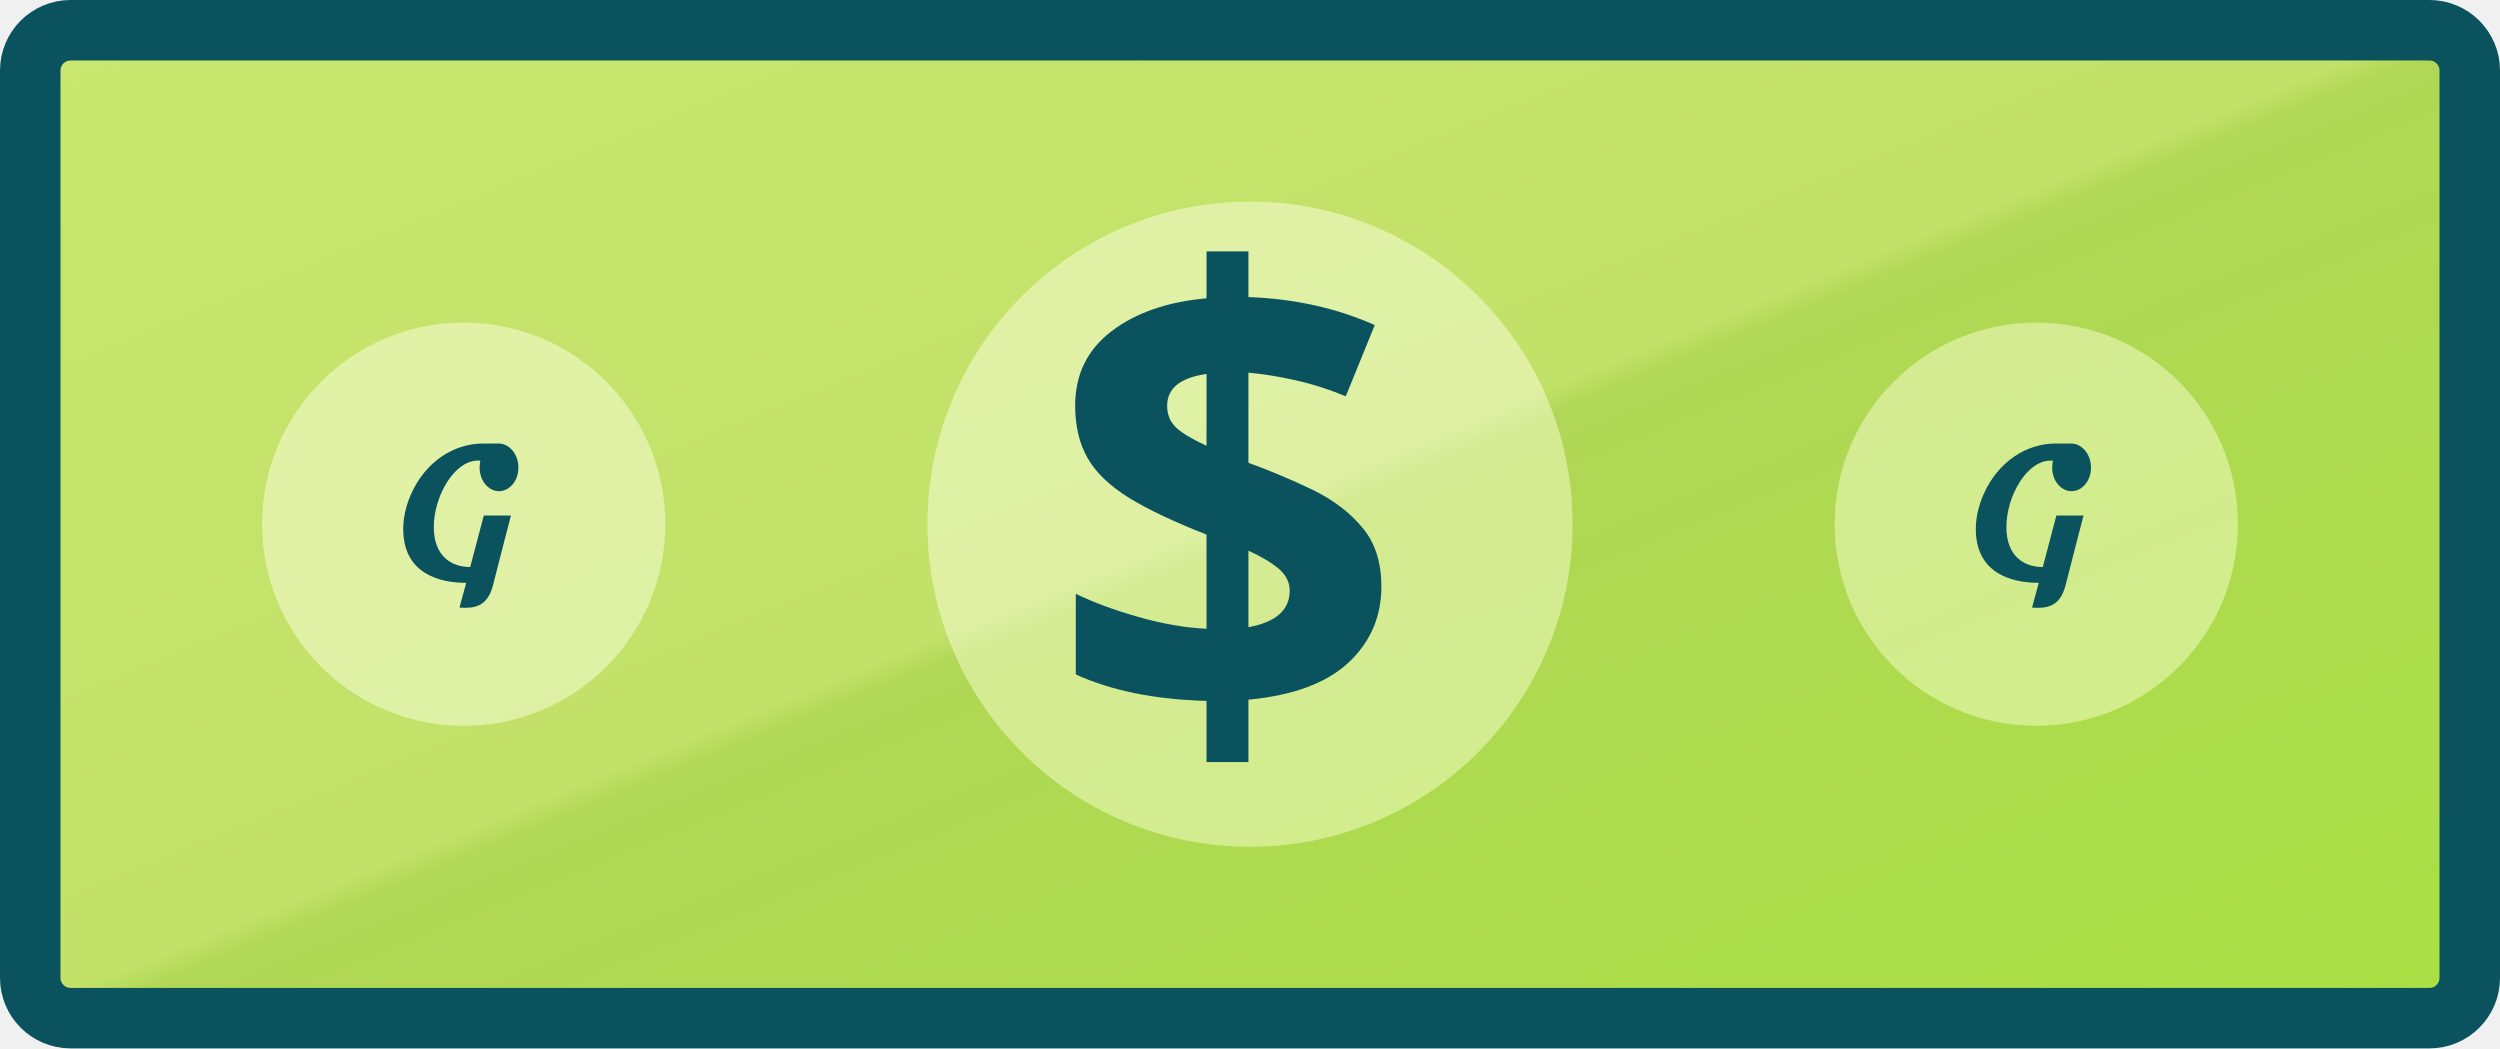
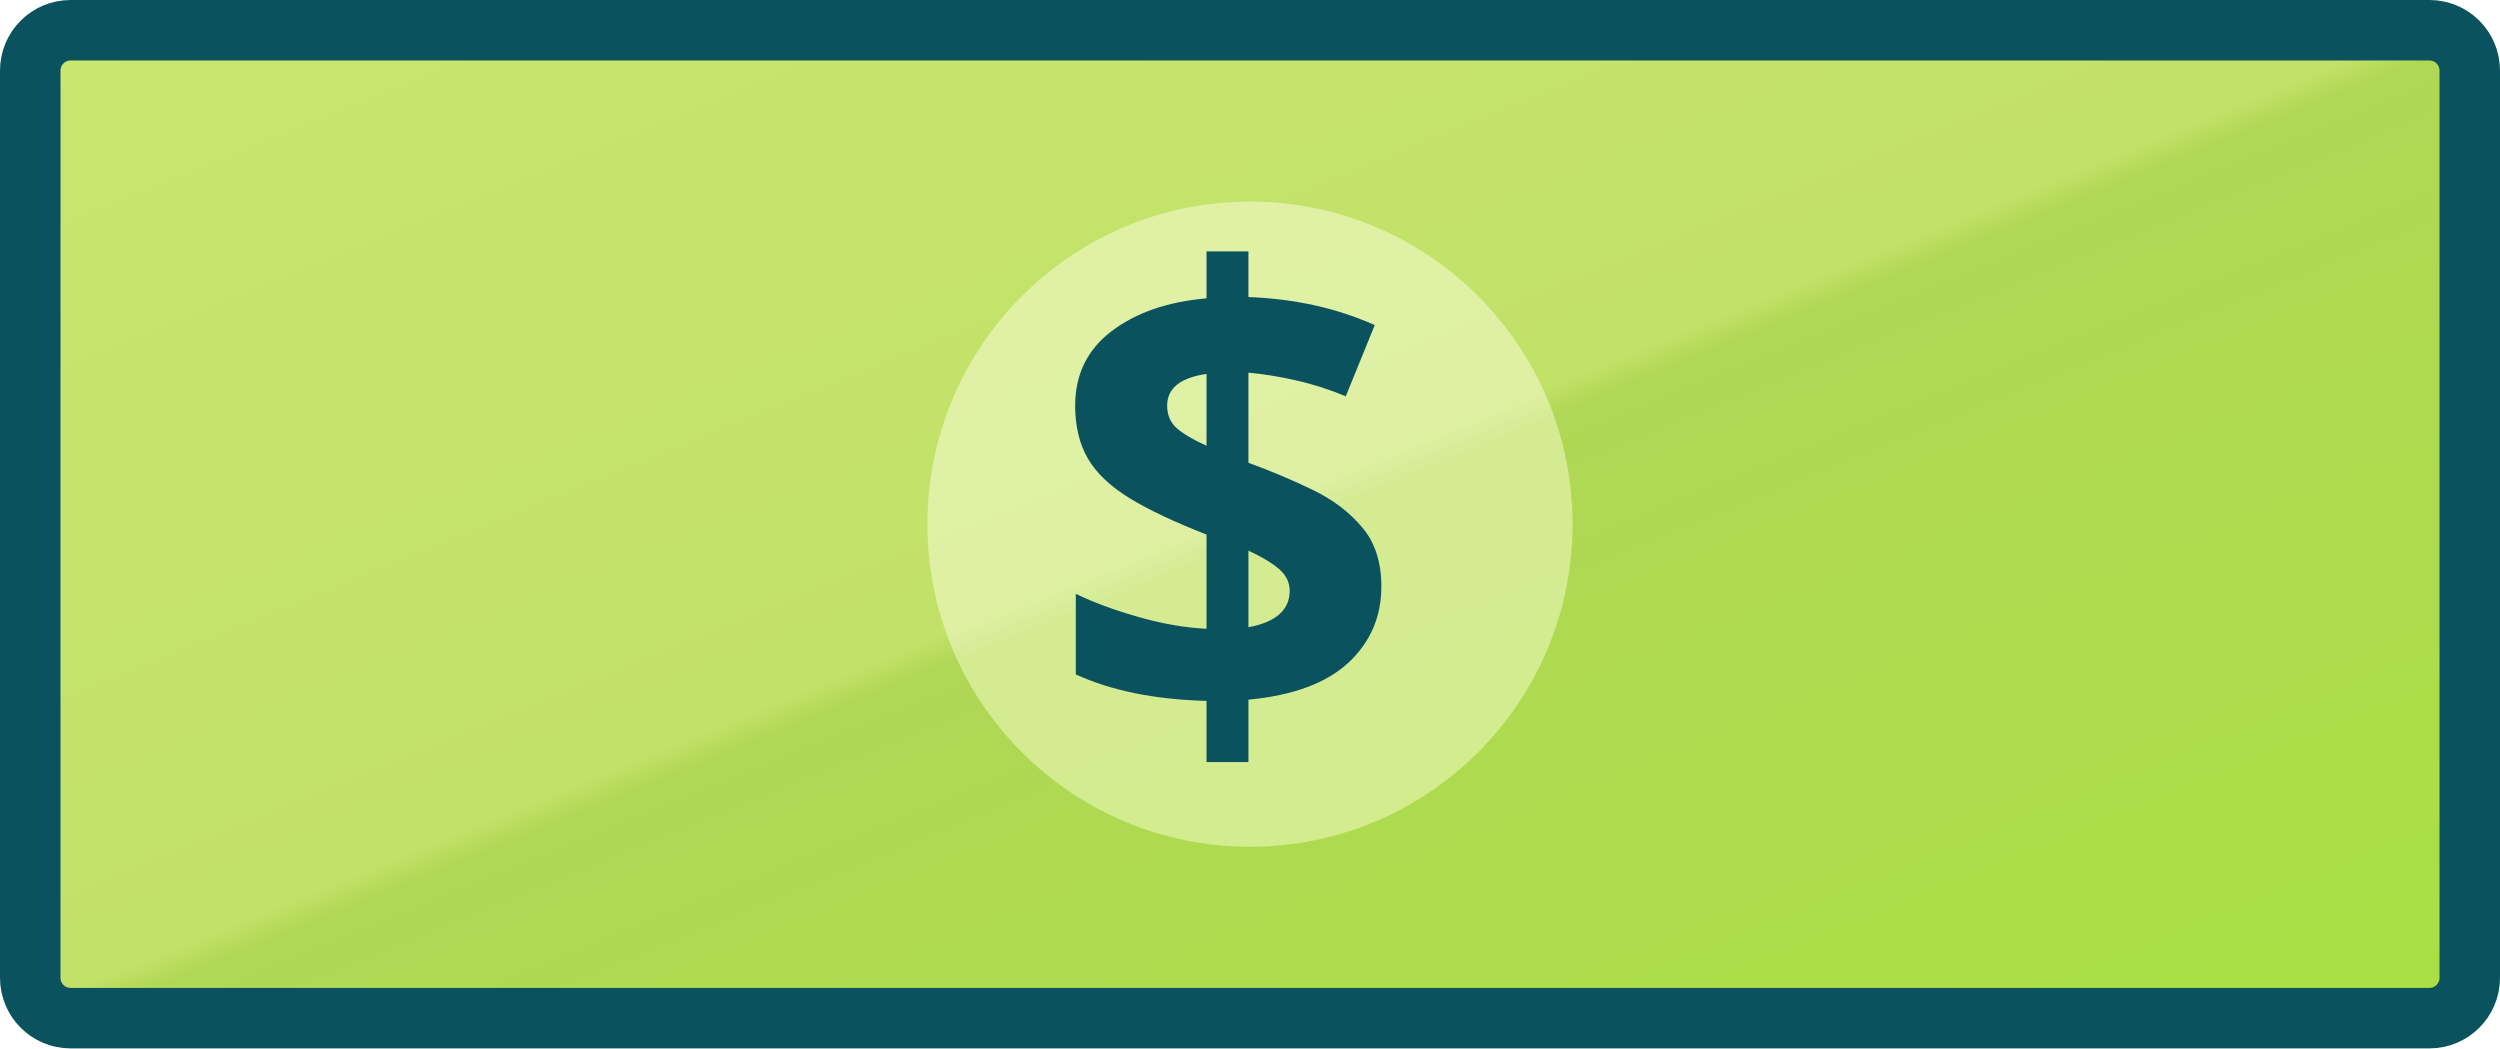
<svg xmlns="http://www.w3.org/2000/svg" width="124px" height="52px" viewBox="0 0 124 52" version="1.1">
  <defs>
    <linearGradient x1="0%" y1="0%" x2="100%" y2="100%" id="linearGradient-1">
      <stop stop-color="#C9E66F" offset="0%" />
      <stop stop-color="#C2E168" offset="49.183%" />
      <stop stop-color="#B0D755" offset="50.83%" />
      <stop stop-color="#A9E043" offset="100%" />
    </linearGradient>
  </defs>
  <g id="Design" stroke="none" stroke-width="1" fill="none" fill-rule="evenodd">
    <g id="gigmor-landing-desktop-copy-11" transform="translate(-335, -3385)">
+       <rect fill="#FFFFFF" x="0" y="0" width="1600" height="6028" />
      <g id="Group-6" transform="translate(97, 2469)">
        <g id="Group-23" transform="translate(123, 851)">
          <g id="Group-3">
            <g id="gigmor-icon-findgigs" transform="translate(115, 65)">
              <rect id="Rectangle-16" stroke="#09525E" stroke-width="3" fill="url(#linearGradient-1)" x="1.5" y="1.5" width="121" height="49" rx="2" />
-               <circle id="Oval-7" fill="#FFFFFF" style="mix-blend-mode: soft-light;" cx="101" cy="26" r="10" />
-               <path d="M102.751,24.363 C102.262,24.363 101.789,23.891 101.789,23.187 C101.789,23.076 101.803,22.955 101.826,22.845 L101.744,22.845 C100.553,22.805 99.517,24.595 99.517,26.143 C99.517,27.581 100.383,28.125 101.323,28.125 L101.996,25.57 L103.343,25.57 C103.039,26.727 102.743,27.893 102.447,29.05 C102.166,30.116 101.493,30.186 100.79,30.136 L101.123,28.909 C99.828,28.909 98,28.477 98,26.234 C98,25.641 98.155,25.047 98.377,24.534 C99.11,22.865 100.546,22 101.944,22 L102.751,22 C103.232,22 103.713,22.503 103.713,23.187 C103.713,23.891 103.239,24.363 102.751,24.363" id="Combined-Shape" fill="#09525E" />
-               <circle id="Oval-7" fill="#FFFFFF" style="mix-blend-mode: soft-light;" cx="23" cy="26" r="10" />
-               <path d="M24.751,24.363 C24.262,24.363 23.789,23.891 23.789,23.187 C23.789,23.076 23.803,22.955 23.826,22.845 L23.744,22.845 C22.553,22.805 21.517,24.595 21.517,26.143 C21.517,27.581 22.383,28.125 23.323,28.125 L23.996,25.57 L25.343,25.57 C25.039,26.727 24.743,27.893 24.447,29.05 C24.166,30.116 23.493,30.186 22.79,30.136 L23.123,28.909 C21.828,28.909 20,28.477 20,26.234 C20,25.641 20.155,25.047 20.377,24.534 C21.11,22.865 22.546,22 23.944,22 L24.751,22 C25.232,22 25.713,22.503 25.713,23.187 C25.713,23.891 25.239,24.363 24.751,24.363" id="Combined-Shape" fill="#09525E" />
              <circle id="Oval-7" fill="#FFFFFF" style="mix-blend-mode: soft-light;" cx="62" cy="26" r="16" />
              <text id="$" font-family="AmericanTypewriter-Bold, American Typewriter" font-size="31" font-weight="bold" fill="#09525E">
                <tspan x="52" y="36">$</tspan>
              </text>
            </g>
          </g>
        </g>
      </g>
    </g>
  </g>
</svg>
